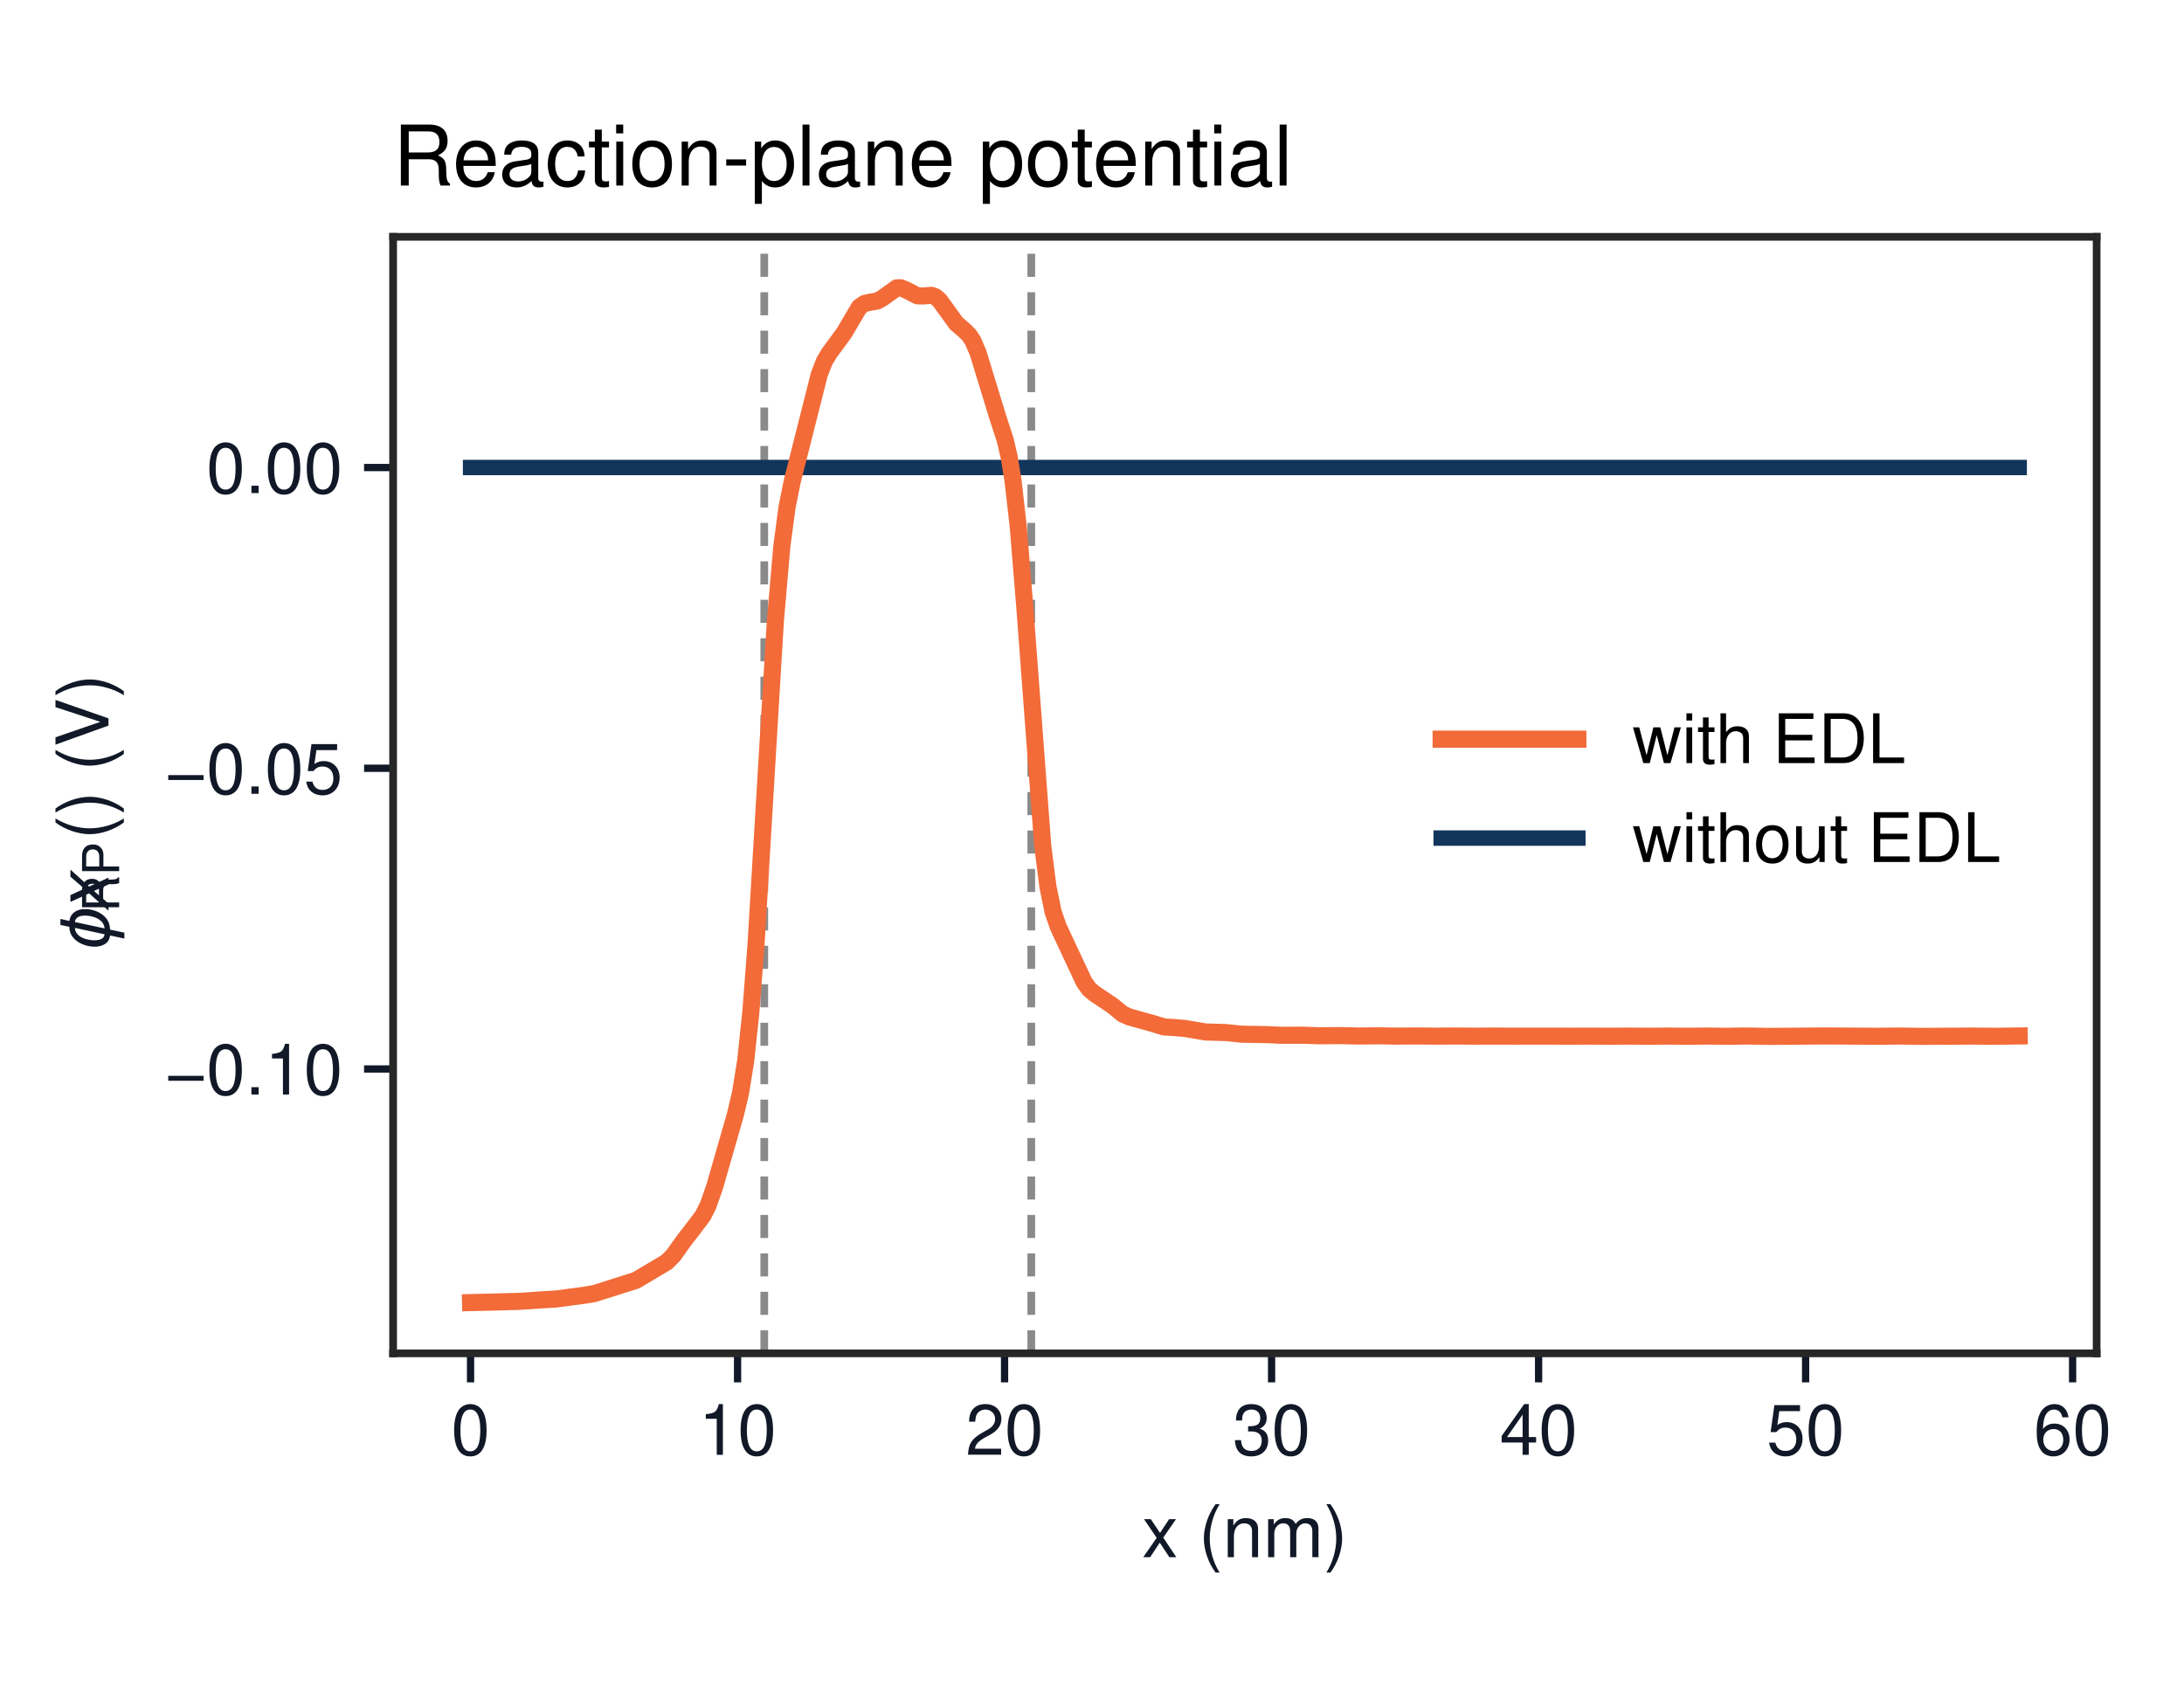
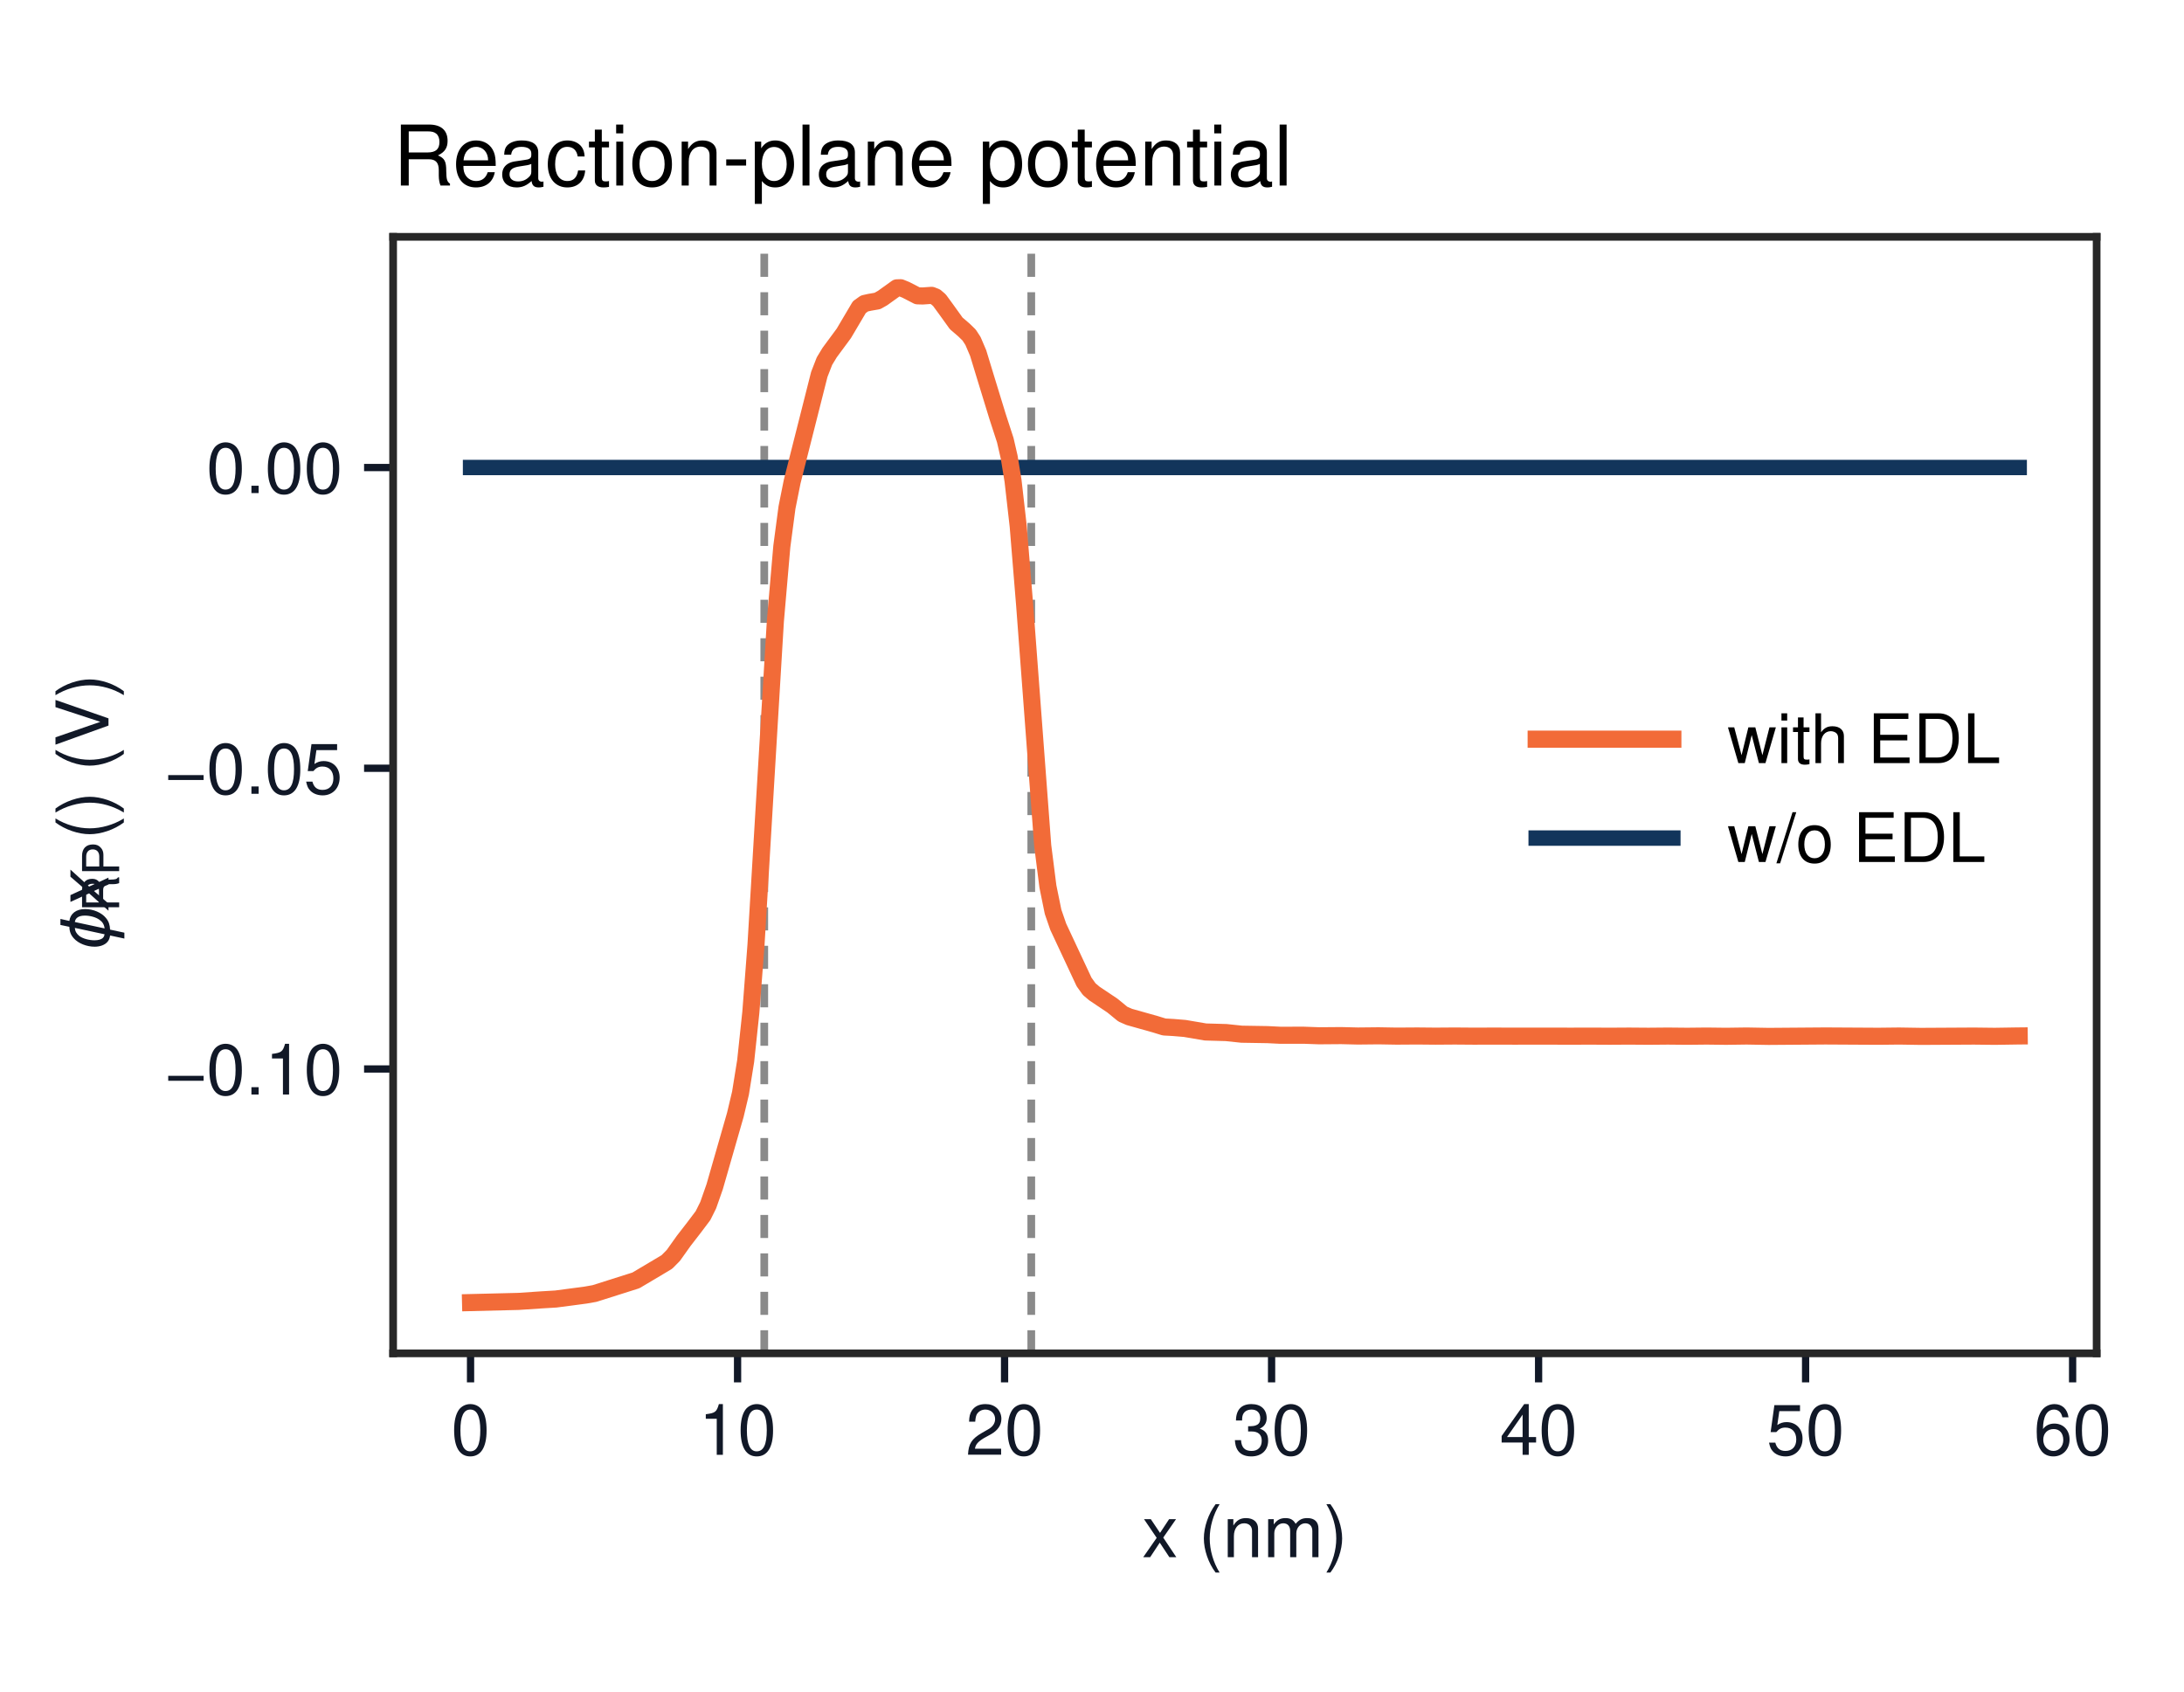
<svg xmlns="http://www.w3.org/2000/svg" xmlns:xlink="http://www.w3.org/1999/xlink" width="255.6pt" height="198pt" viewBox="0 0 255.6 198" version="1.1">
  <defs>
    <style type="text/css">*{stroke-linejoin: round; stroke-linecap: butt}</style>
  </defs>
  <g id="figure_1">
    <g id="patch_1">
      <path d="M 0 198  L 255.6 198  L 255.6 0  L 0 0  L 0 198  z " style="fill: none; opacity: 0" />
    </g>
    <g id="axes_1">
      <g id="patch_2">
        <path d="M 46.008 158.4  L 245.376 158.4  L 245.376 27.72  L 46.008 27.72  L 46.008 158.4  z " style="fill: none" />
      </g>
      <g id="matplotlib.axis_1">
        <g id="xtick_1">
          <g id="line2d_1">
            <defs>
-               <path id="m851cb2f701" d="M 0 0  L 0 3.4  " style="stroke: #111827; stroke-width: 0.85" />
+               <path id="mfdd959b504" d="M 0 0  L 0 3.4  " style="stroke: #111827; stroke-width: 0.85" />
            </defs>
            <g>
-               <use xlink:href="#m851cb2f701" x="55.07" y="158.4" style="fill: #111827; stroke: #111827; stroke-width: 0.85" />
+               <use xlink:href="#mfdd959b504" x="55.07" y="158.4" style="fill: #111827; stroke: #111827; stroke-width: 0.85" />
            </g>
          </g>
          <g id="text_1">
            <text style="fill: #111827; font: 8.2px 'Helvetica', 'Nimbus Sans', 'Arial', 'DejaVu Sans', sans-serif; text-anchor: middle" x="55.07" y="170.278" transform="rotate(-0 55.07018 170.2783)">0</text>
          </g>
        </g>
        <g id="xtick_2">
          <g id="line2d_2">
            <g>
-               <use xlink:href="#m851cb2f701" x="86.319" y="158.4" style="fill: #111827; stroke: #111827; stroke-width: 0.85" />
+               <use xlink:href="#mfdd959b504" x="86.319" y="158.4" style="fill: #111827; stroke: #111827; stroke-width: 0.85" />
            </g>
          </g>
          <g id="text_2">
            <text style="fill: #111827; font: 8.2px 'Helvetica', 'Nimbus Sans', 'Arial', 'DejaVu Sans', sans-serif; text-anchor: middle" x="86.319" y="170.278" transform="rotate(-0 86.31909 170.2783)">10</text>
          </g>
        </g>
        <g id="xtick_3">
          <g id="line2d_3">
            <g>
-               <use xlink:href="#m851cb2f701" x="117.568" y="158.4" style="fill: #111827; stroke: #111827; stroke-width: 0.85" />
+               <use xlink:href="#mfdd959b504" x="117.568" y="158.4" style="fill: #111827; stroke: #111827; stroke-width: 0.85" />
            </g>
          </g>
          <g id="text_3">
            <text style="fill: #111827; font: 8.2px 'Helvetica', 'Nimbus Sans', 'Arial', 'DejaVu Sans', sans-serif; text-anchor: middle" x="117.568" y="170.278" transform="rotate(-0 117.568 170.2783)">20</text>
          </g>
        </g>
        <g id="xtick_4">
          <g id="line2d_4">
            <g>
-               <use xlink:href="#m851cb2f701" x="148.817" y="158.4" style="fill: #111827; stroke: #111827; stroke-width: 0.85" />
+               <use xlink:href="#mfdd959b504" x="148.817" y="158.4" style="fill: #111827; stroke: #111827; stroke-width: 0.85" />
            </g>
          </g>
          <g id="text_4">
            <text style="fill: #111827; font: 8.2px 'Helvetica', 'Nimbus Sans', 'Arial', 'DejaVu Sans', sans-serif; text-anchor: middle" x="148.817" y="170.278" transform="rotate(-0 148.8169 170.2783)">30</text>
          </g>
        </g>
        <g id="xtick_5">
          <g id="line2d_5">
            <g>
-               <use xlink:href="#m851cb2f701" x="180.066" y="158.4" style="fill: #111827; stroke: #111827; stroke-width: 0.85" />
+               <use xlink:href="#mfdd959b504" x="180.066" y="158.4" style="fill: #111827; stroke: #111827; stroke-width: 0.85" />
            </g>
          </g>
          <g id="text_5">
            <text style="fill: #111827; font: 8.2px 'Helvetica', 'Nimbus Sans', 'Arial', 'DejaVu Sans', sans-serif; text-anchor: middle" x="180.066" y="170.278" transform="rotate(-0 180.0658 170.2783)">40</text>
          </g>
        </g>
        <g id="xtick_6">
          <g id="line2d_6">
            <g>
-               <use xlink:href="#m851cb2f701" x="211.315" y="158.4" style="fill: #111827; stroke: #111827; stroke-width: 0.85" />
+               <use xlink:href="#mfdd959b504" x="211.315" y="158.4" style="fill: #111827; stroke: #111827; stroke-width: 0.85" />
            </g>
          </g>
          <g id="text_6">
            <text style="fill: #111827; font: 8.2px 'Helvetica', 'Nimbus Sans', 'Arial', 'DejaVu Sans', sans-serif; text-anchor: middle" x="211.315" y="170.278" transform="rotate(-0 211.3147 170.2783)">50</text>
          </g>
        </g>
        <g id="xtick_7">
          <g id="line2d_7">
            <g>
-               <use xlink:href="#m851cb2f701" x="242.564" y="158.4" style="fill: #111827; stroke: #111827; stroke-width: 0.85" />
+               <use xlink:href="#mfdd959b504" x="242.564" y="158.4" style="fill: #111827; stroke: #111827; stroke-width: 0.85" />
            </g>
          </g>
          <g id="text_7">
            <text style="fill: #111827; font: 8.2px 'Helvetica', 'Nimbus Sans', 'Arial', 'DejaVu Sans', sans-serif; text-anchor: middle" x="242.564" y="170.278" transform="rotate(-0 242.5636 170.2783)">60</text>
          </g>
        </g>
        <g id="text_8">
          <text style="fill: #111827; font: 8.5px 'Helvetica', 'Nimbus Sans', 'Arial', 'DejaVu Sans', sans-serif; text-anchor: middle" x="145.692" y="182.263" transform="rotate(-0 145.692 182.2627)">x (nm)</text>
        </g>
      </g>
      <g id="matplotlib.axis_2">
        <g id="ytick_1">
          <g id="line2d_8">
            <defs>
-               <path id="m430a8e96ca" d="M 0 0  L -3.4 0  " style="stroke: #111827; stroke-width: 0.85" />
+               <path id="m53018e0d6a" d="M 0 0  L -3.4 0  " style="stroke: #111827; stroke-width: 0.85" />
            </defs>
            <g>
-               <use xlink:href="#m430a8e96ca" x="46.008" y="125.119" style="fill: #111827; stroke: #111827; stroke-width: 0.85" />
+               <use xlink:href="#m53018e0d6a" x="46.008" y="125.119" style="fill: #111827; stroke: #111827; stroke-width: 0.85" />
            </g>
          </g>
          <g id="text_9">
            <text style="fill: #111827; font: 8.2px 'Helvetica', 'Nimbus Sans', 'Arial', 'DejaVu Sans', sans-serif; text-anchor: end" x="40.108" y="128.108" transform="rotate(-0 40.108 128.1083)">−0.10</text>
          </g>
        </g>
        <g id="ytick_2">
          <g id="line2d_9">
            <g>
-               <use xlink:href="#m430a8e96ca" x="46.008" y="89.92" style="fill: #111827; stroke: #111827; stroke-width: 0.85" />
+               <use xlink:href="#m53018e0d6a" x="46.008" y="89.92" style="fill: #111827; stroke: #111827; stroke-width: 0.85" />
            </g>
          </g>
          <g id="text_10">
            <text style="fill: #111827; font: 8.2px 'Helvetica', 'Nimbus Sans', 'Arial', 'DejaVu Sans', sans-serif; text-anchor: end" x="40.108" y="92.909" transform="rotate(-0 40.108 92.90892)">−0.05</text>
          </g>
        </g>
        <g id="ytick_3">
          <g id="line2d_10">
            <g>
-               <use xlink:href="#m430a8e96ca" x="46.008" y="54.72" style="fill: #111827; stroke: #111827; stroke-width: 0.85" />
+               <use xlink:href="#m53018e0d6a" x="46.008" y="54.72" style="fill: #111827; stroke: #111827; stroke-width: 0.85" />
            </g>
          </g>
          <g id="text_11">
            <text style="fill: #111827; font: 8.2px 'Helvetica', 'Nimbus Sans', 'Arial', 'DejaVu Sans', sans-serif; text-anchor: end" x="40.108" y="57.71" transform="rotate(-0 40.108 57.70957)">0.00</text>
          </g>
        </g>
        <g id="text_12">
          <g style="fill: #111827" transform="translate(13.49328 111.4625) rotate(-90)">
            <text>
              <tspan style="font: italic 8.5px 'Nimbus Sans'" x="0 16.03" y="-0.797">ϕx</tspan>
              <tspan style="font: 5.95px 'Nimbus Sans'" x="4.726 9.022" y="0.456">RP</tspan>
              <tspan style="font: 8.5px 'Nimbus Sans'" x="13.199 20.28 23.11 25.473 28.304 33.973" y="-0.797">() (V)</tspan>
            </text>
          </g>
        </g>
      </g>
      <g id="line2d_11">
-         <path d="M 89.444 158.4  L 89.444 27.72  " clip-path="url(#peadf510fd0)" style="fill: none; stroke-dasharray: 2.7,1.8; stroke-dashoffset: 0; stroke: #767676; stroke-opacity: 0.85; stroke-width: 0.9" />
+         <path d="M 89.444 158.4  L 89.444 27.72  " clip-path="url(#pc5a6aec752)" style="fill: none; stroke-dasharray: 2.7,1.8; stroke-dashoffset: 0; stroke: #767676; stroke-opacity: 0.85; stroke-width: 0.9" />
      </g>
      <g id="line2d_12">
-         <path d="M 120.693 158.4  L 120.693 27.72  " clip-path="url(#peadf510fd0)" style="fill: none; stroke-dasharray: 2.7,1.8; stroke-dashoffset: 0; stroke: #767676; stroke-opacity: 0.85; stroke-width: 0.9" />
+         <path d="M 120.693 158.4  L 120.693 27.72  " clip-path="url(#pc5a6aec752)" style="fill: none; stroke-dasharray: 2.7,1.8; stroke-dashoffset: 0; stroke: #767676; stroke-opacity: 0.85; stroke-width: 0.9" />
      </g>
      <g id="line2d_13">
-         <path d="M 55.07 54.72  L 236.314 54.72  L 236.314 54.72  " clip-path="url(#peadf510fd0)" style="fill: none; stroke: #12355b; stroke-width: 1.8; stroke-linecap: square" />
+         <path d="M 55.07 54.72  L 236.314 54.72  L 236.314 54.72  " clip-path="url(#pc5a6aec752)" style="fill: none; stroke: #12355b; stroke-width: 1.8; stroke-linecap: square" />
      </g>
      <g id="patch_3">
        <path d="M 46.008 158.4  L 46.008 27.72  " style="fill: none; stroke: #272727; stroke-width: 0.9; stroke-linejoin: miter; stroke-linecap: square" />
      </g>
      <g id="patch_4">
        <path d="M 245.376 158.4  L 245.376 27.72  " style="fill: none; stroke: #272727; stroke-width: 0.9; stroke-linejoin: miter; stroke-linecap: square" />
      </g>
      <g id="patch_5">
        <path d="M 46.008 158.4  L 245.376 158.4  " style="fill: none; stroke: #272727; stroke-width: 0.9; stroke-linejoin: miter; stroke-linecap: square" />
      </g>
      <g id="patch_6">
        <path d="M 46.008 27.72  L 245.376 27.72  " style="fill: none; stroke: #272727; stroke-width: 0.9; stroke-linejoin: miter; stroke-linecap: square" />
      </g>
      <g id="line2d_14">
-         <path d="M 55.07 152.46  L 60.663 152.323  L 63.384 152.141  L 65.047 152.043  L 68.524 151.584  L 69.582 151.397  L 74.419 149.864  L 77.14 148.248  L 78.047 147.705  L 78.803 146.94  L 80.012 145.242  L 81.221 143.68  L 82.279 142.275  L 82.884 141.057  L 83.64 138.901  L 86.058 130.487  L 86.663 127.94  L 87.268 124.179  L 87.872 118.498  L 88.477 110.586  L 89.444 94.347  L 90.744 72.697  L 91.5 63.952  L 92.105 59.393  L 92.71 56.37  L 95.884 43.822  L 96.489 42.268  L 97.093 41.271  L 98.756 39.019  L 100.57 35.951  L 101.175 35.518  L 101.779 35.384  L 102.686 35.226  L 103.291 34.885  L 104.954 33.691  L 105.407 33.677  L 106.012 33.923  L 107.372 34.624  L 107.977 34.642  L 109.035 34.567  L 109.489 34.744  L 109.942 35.132  L 110.698 36.164  L 111.907 37.846  L 112.814 38.626  L 113.419 39.214  L 113.872 39.91  L 114.477 41.324  L 115.384 44.299  L 116.744 48.734  L 117.651 51.521  L 118.105 53.491  L 118.558 56.263  L 119.163 61.582  L 119.919 70.833  L 122.035 98.995  L 122.64 103.758  L 123.244 106.719  L 123.849 108.472  L 126.872 114.933  L 127.477 115.777  L 128.082 116.287  L 130.198 117.705  L 131.407 118.697  L 132.163 119.026  L 135.186 119.876  L 136.244 120.202  L 137.302 120.261  L 138.663 120.374  L 141.082 120.787  L 143.5 120.856  L 145.314 121.047  L 148.337 121.097  L 149.849 121.172  L 152.57 121.167  L 154.384 121.232  L 156.954 121.212  L 158.919 121.26  L 161.337 121.235  L 163.454 121.272  L 165.872 121.256  L 167.988 121.276  L 170.256 121.26  L 172.523 121.277  L 174.791 121.269  L 177.058 121.276  L 179.326 121.275  L 181.593 121.274  L 183.86 121.28  L 186.128 121.272  L 188.395 121.284  L 190.663 121.27  L 192.93 121.287  L 195.198 121.267  L 197.465 121.289  L 199.733 121.265  L 202 121.292  L 204.419 121.259  L 206.988 121.304  L 213.639 121.254  L 219.837 121.289  L 222.256 121.262  L 224.825 121.302  L 231.023 121.267  L 233.442 121.295  L 236.011 121.255  L 236.314 121.252  L 236.314 121.252  " clip-path="url(#peadf510fd0)" style="fill: none; stroke: #f26b38; stroke-width: 2; stroke-linecap: square" />
+         <path d="M 55.07 152.46  L 60.663 152.323  L 63.384 152.141  L 65.047 152.043  L 68.524 151.584  L 69.582 151.397  L 74.419 149.864  L 77.14 148.248  L 78.047 147.705  L 78.803 146.94  L 80.012 145.242  L 81.221 143.68  L 82.279 142.275  L 82.884 141.057  L 83.64 138.901  L 86.058 130.487  L 86.663 127.94  L 87.268 124.179  L 87.872 118.498  L 88.477 110.586  L 89.444 94.347  L 90.744 72.697  L 91.5 63.952  L 92.105 59.393  L 92.71 56.37  L 95.884 43.822  L 96.489 42.268  L 97.093 41.271  L 98.756 39.019  L 100.57 35.951  L 101.175 35.518  L 101.779 35.384  L 102.686 35.226  L 103.291 34.885  L 104.954 33.691  L 105.407 33.677  L 106.012 33.923  L 107.372 34.624  L 107.977 34.642  L 109.035 34.567  L 109.489 34.744  L 109.942 35.132  L 110.698 36.164  L 111.907 37.846  L 112.814 38.626  L 113.419 39.214  L 113.872 39.91  L 114.477 41.324  L 115.384 44.299  L 116.744 48.734  L 117.651 51.521  L 118.105 53.491  L 118.558 56.263  L 119.163 61.582  L 119.919 70.833  L 122.035 98.995  L 122.64 103.758  L 123.244 106.719  L 123.849 108.472  L 126.872 114.933  L 127.477 115.777  L 128.082 116.287  L 130.198 117.705  L 131.407 118.697  L 132.163 119.026  L 135.186 119.876  L 136.244 120.202  L 137.302 120.261  L 138.663 120.374  L 141.082 120.787  L 143.5 120.856  L 145.314 121.047  L 148.337 121.097  L 149.849 121.172  L 152.57 121.167  L 154.384 121.232  L 156.954 121.212  L 158.919 121.26  L 161.337 121.235  L 163.454 121.272  L 165.872 121.256  L 167.988 121.276  L 170.256 121.26  L 172.523 121.277  L 174.791 121.269  L 177.058 121.276  L 179.326 121.275  L 181.593 121.274  L 183.86 121.28  L 186.128 121.272  L 188.395 121.284  L 190.663 121.27  L 192.93 121.287  L 195.198 121.267  L 197.465 121.289  L 199.733 121.265  L 202 121.292  L 204.419 121.259  L 206.988 121.304  L 213.639 121.254  L 219.837 121.289  L 222.256 121.262  L 224.825 121.302  L 231.023 121.267  L 233.442 121.295  L 236.011 121.255  L 236.314 121.252  L 236.314 121.252  " clip-path="url(#pc5a6aec752)" style="fill: none; stroke: #f26b38; stroke-width: 2; stroke-linecap: square" />
      </g>
      <g id="text_13">
        <text style="font: 9.8px 'Helvetica', 'Nimbus Sans', 'Arial', 'DejaVu Sans', sans-serif; text-anchor: start" x="46.008" y="21.72" transform="rotate(-0 46.008 21.72)">Reaction-plane potential</text>
      </g>
      <g id="legend_1">
        <g id="line2d_15">
-           <path d="M 168.662 86.516  L 176.662 86.516  L 184.662 86.516  " style="fill: none; stroke: #f26b38; stroke-width: 2; stroke-linecap: square" />
+           <path d="M 179.781 86.516  L 187.781 86.516  L 195.781 86.516  " style="fill: none; stroke: #f26b38; stroke-width: 2; stroke-linecap: square" />
        </g>
        <g id="text_14">
-           <text style="font: 8px 'Helvetica', 'Nimbus Sans', 'Arial', 'DejaVu Sans', sans-serif; text-anchor: start" x="191.062" y="89.316" transform="rotate(-0 191.0624 89.31625)">with EDL</text>
+           <text style="font: 8px 'Helvetica', 'Nimbus Sans', 'Arial', 'DejaVu Sans', sans-serif; text-anchor: start" x="202.181" y="89.316" transform="rotate(-0 202.1811 89.31625)">with EDL</text>
        </g>
        <g id="line2d_16">
-           <path d="M 168.662 98.093  L 176.662 98.093  L 184.662 98.093  " style="fill: none; stroke: #12355b; stroke-width: 1.8; stroke-linecap: square" />
+           <path d="M 179.781 98.093  L 187.781 98.093  L 195.781 98.093  " style="fill: none; stroke: #12355b; stroke-width: 1.8; stroke-linecap: square" />
        </g>
        <g id="text_15">
-           <text style="font: 8px 'Helvetica', 'Nimbus Sans', 'Arial', 'DejaVu Sans', sans-serif; text-anchor: start" x="191.062" y="100.892" transform="rotate(-0 191.0624 100.8925)">without EDL</text>
+           <text style="font: 8px 'Helvetica', 'Nimbus Sans', 'Arial', 'DejaVu Sans', sans-serif; text-anchor: start" x="202.181" y="100.892" transform="rotate(-0 202.1811 100.8925)">w/o EDL</text>
        </g>
      </g>
    </g>
  </g>
  <defs>
-     <clipPath id="peadf510fd0">
+     <clipPath id="pc5a6aec752">
      <rect x="46.008" y="27.72" width="199.368" height="130.68" />
    </clipPath>
  </defs>
</svg>
